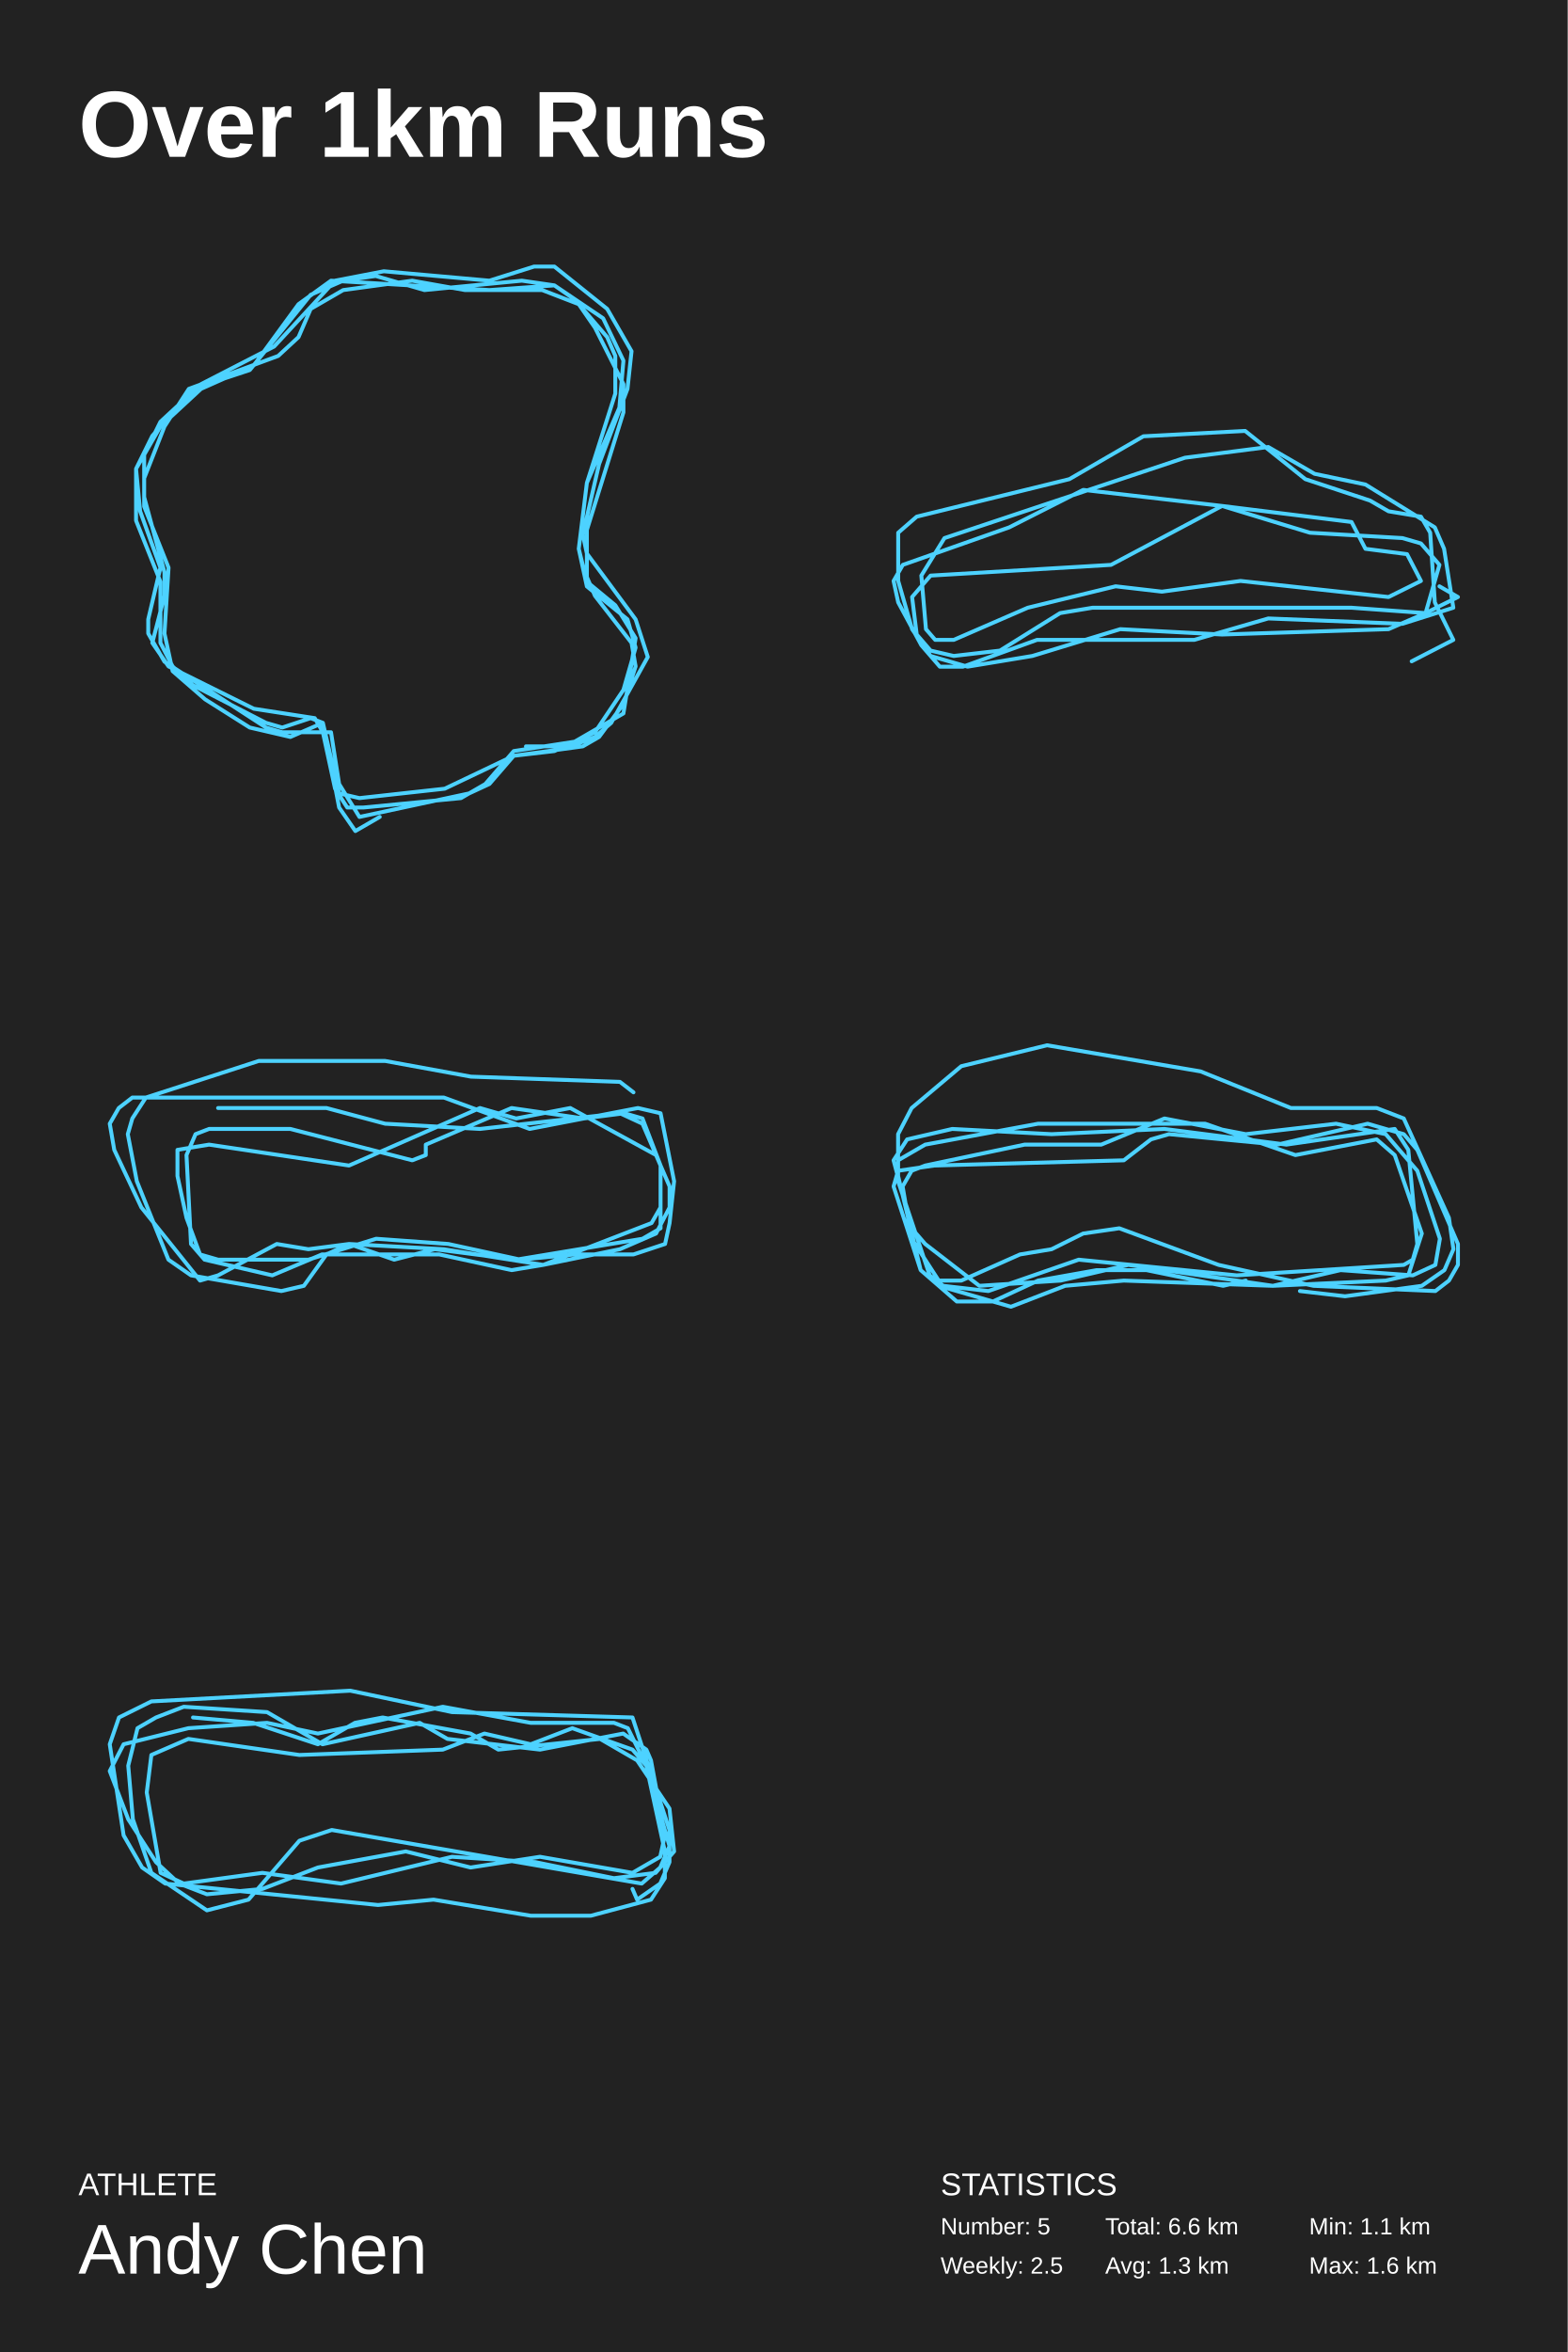
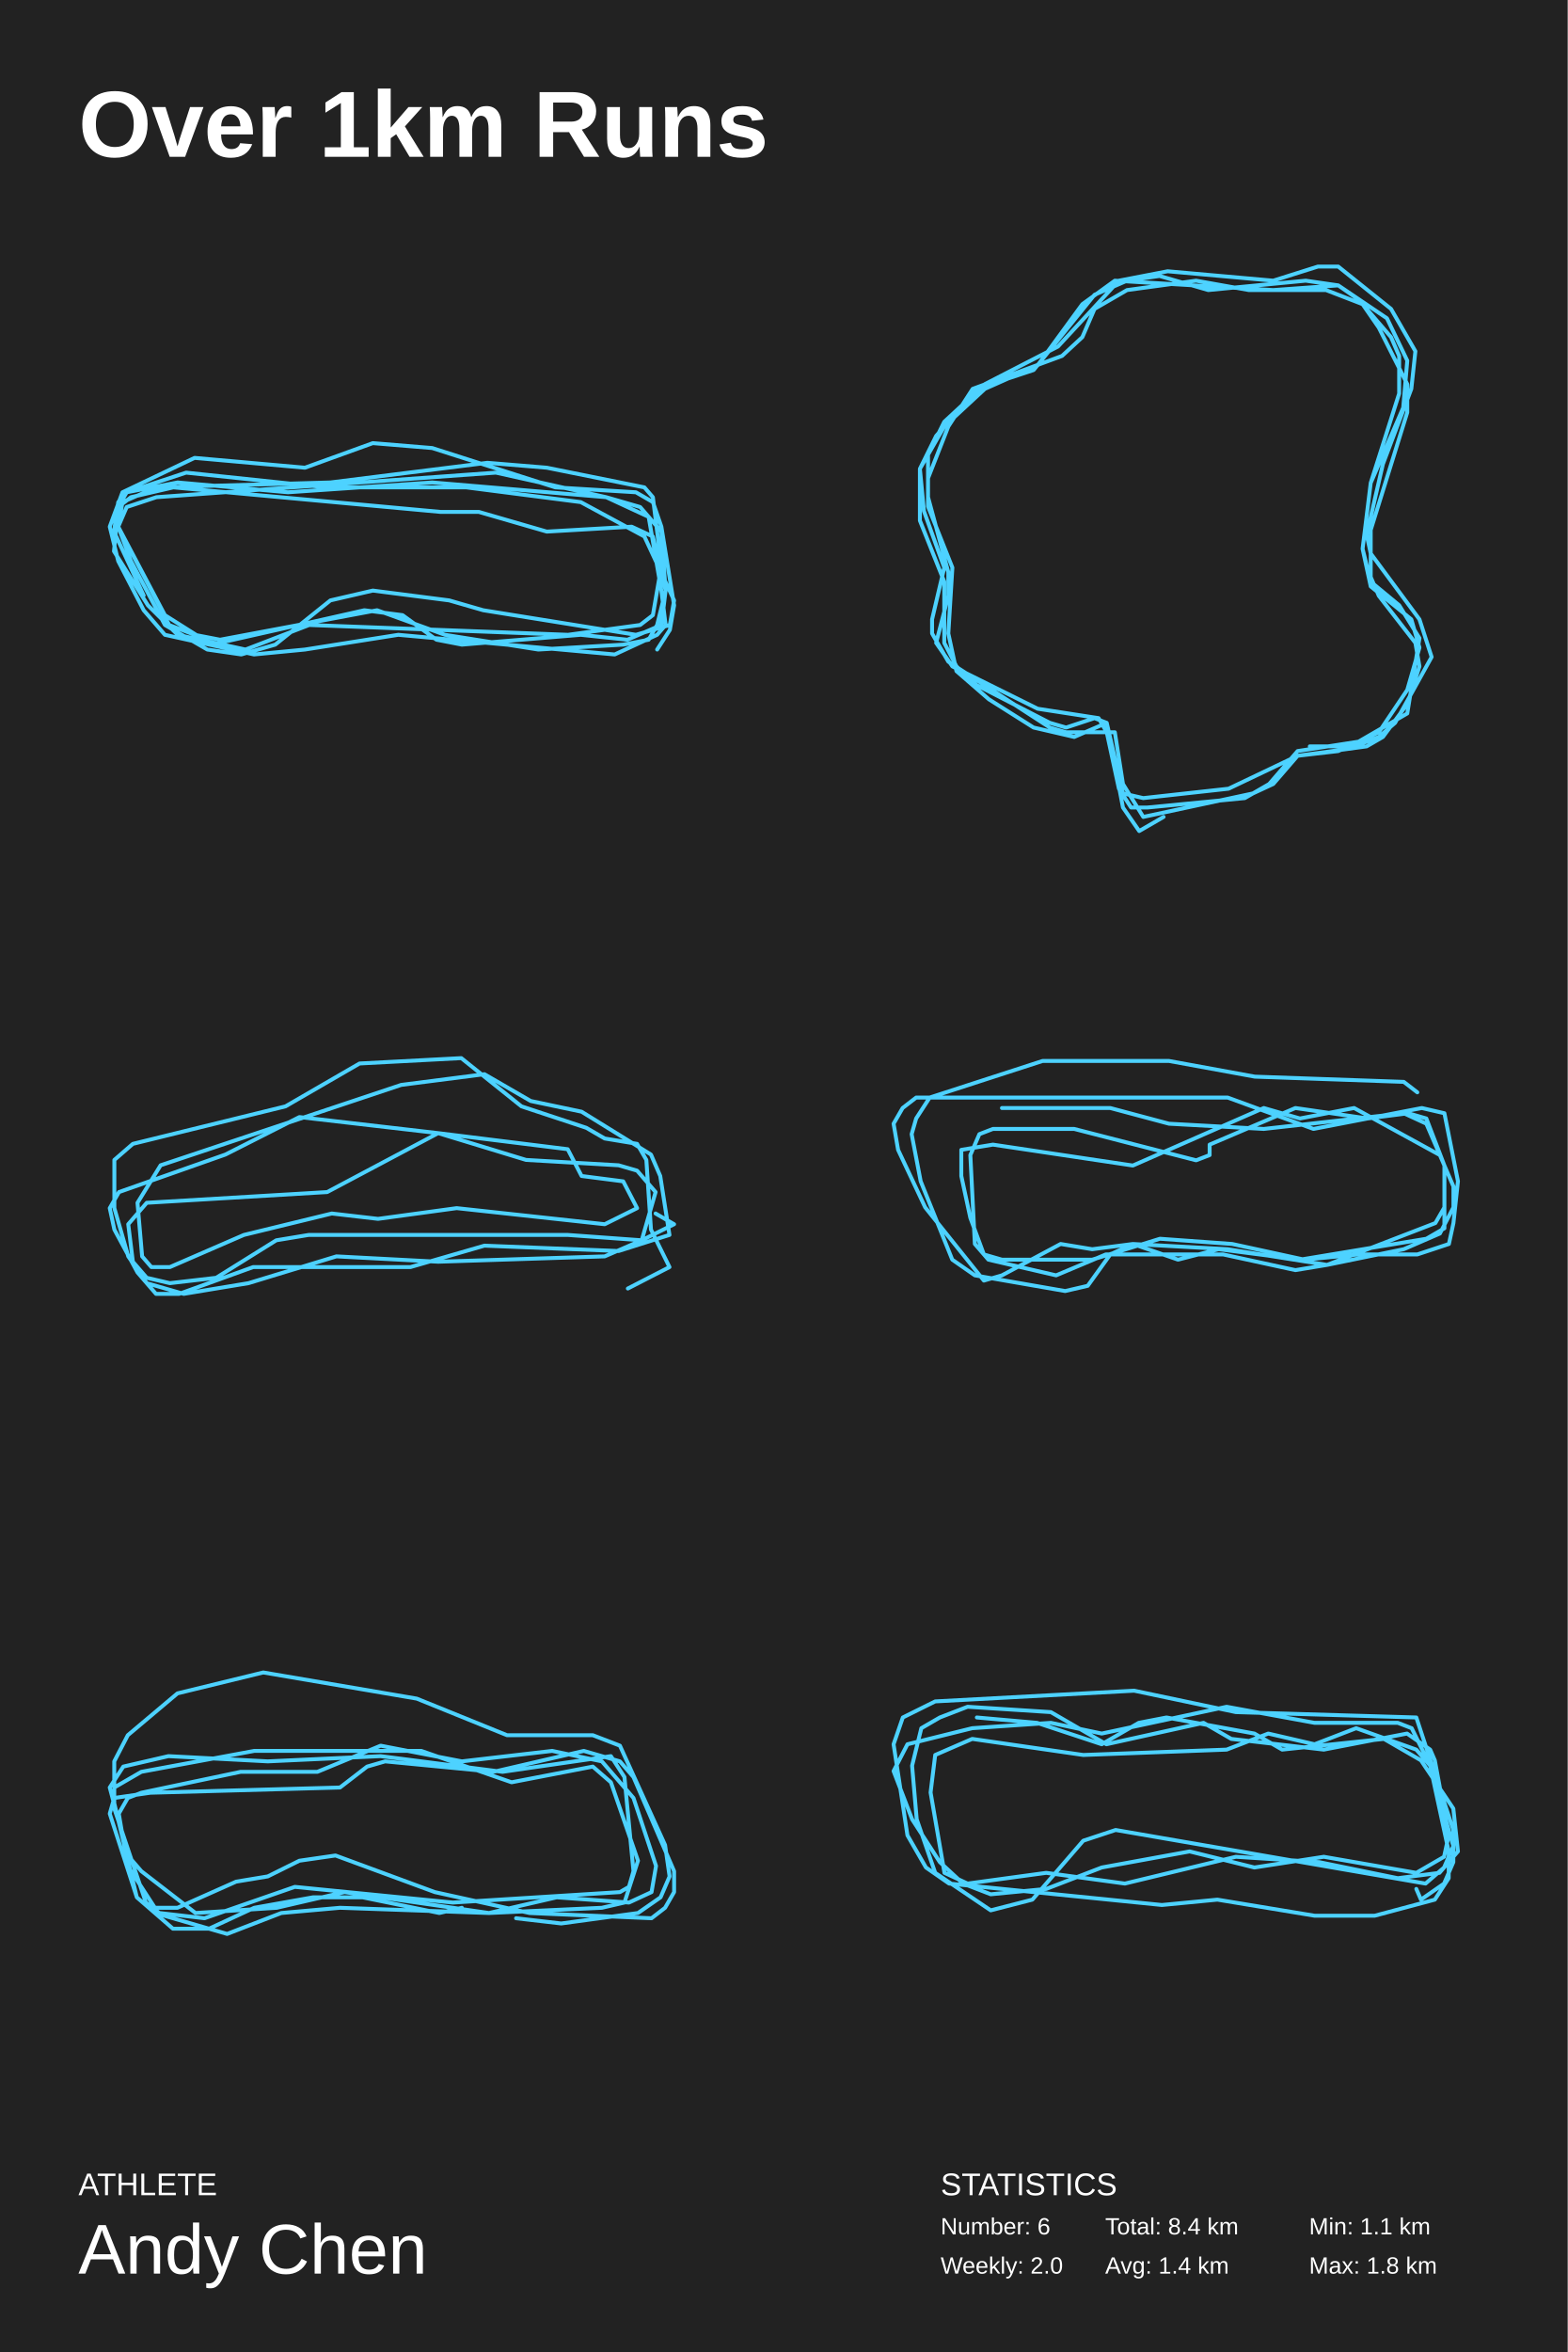
<svg xmlns="http://www.w3.org/2000/svg" baseProfile="full" height="300mm" version="1.1" viewBox="0,0,200,300" width="200mm">
  <defs />
  <rect fill="#222222" height="300" width="200" x="0" y="0" />
  <text fill="#FFFFFF" style="font-size:12px; font-family:Arial; font-weight:bold;" x="10" y="20">Over 1km Runs</text>
  <text fill="#FFFFFF" style="font-size:4px; font-family:Arial" x="10" y="280">ATHLETE</text>
  <text fill="#FFFFFF" style="font-size:9px; font-family:Arial" x="10" y="290">Andy Chen</text>
  <text fill="#FFFFFF" style="font-size:4px; font-family:Arial" x="120" y="280">STATISTICS</text>
-   <text fill="#FFFFFF" style="font-size:3px; font-family:Arial" x="120" y="285">Number: 5</text>
-   <text fill="#FFFFFF" style="font-size:3px; font-family:Arial" x="120" y="290">Weekly: 2.5</text>
-   <text fill="#FFFFFF" style="font-size:3px; font-family:Arial" x="141" y="285">Total: 6.6 km</text>
-   <text fill="#FFFFFF" style="font-size:3px; font-family:Arial" x="141" y="290">Avg: 1.3 km</text>
+   <text fill="#FFFFFF" style="font-size:3px; font-family:Arial" x="120" y="285">Number: 6</text>
+   <text fill="#FFFFFF" style="font-size:3px; font-family:Arial" x="120" y="290">Weekly: 2.0</text>
+   <text fill="#FFFFFF" style="font-size:3px; font-family:Arial" x="141" y="285">Total: 8.4 km</text>
+   <text fill="#FFFFFF" style="font-size:3px; font-family:Arial" x="141" y="290">Avg: 1.4 km</text>
  <text fill="#FFFFFF" style="font-size:3px; font-family:Arial" x="167" y="285">Min: 1.1 km</text>
-   <text fill="#FFFFFF" style="font-size:3px; font-family:Arial" x="167" y="290">Max: 1.6 km</text>
-   <polyline fill="none" points="67.099,95.2 72.798,95.2 75.907,94 77.98,92.2 82.643,83.8 81.089,79 74.871,70.6 74.353,68.2 76.425,59.2 80.052,49.6 80.57,44.8 77.462,39.4 70.726,34.0 68.135,34.0 62.435,35.8 48.964,34.6 42.746,35.8 34.974,44.2 25.647,49 20.466,53.8 18.393,58 18.393,64.6 21.502,72.4 20.984,80.8 22.02,85.6 26.165,89.2 31.865,92.8 37.046,94 41.192,92.2 43.264,101.2 45.855,101.8 56.736,100.6 65.544,96.4 70.726,95.8 75.907,93.4 79.534,88 81.089,82.6 80.052,79 74.871,74.8 73.835,70 74.871,61.6 79.016,52 79.534,46 76.943,40.6 70.726,36.4 66.581,35.8 54.145,37 47.927,35.2 43.782,35.8 39.637,37.6 31.865,47.2 24.611,49.6 19.43,55.6 17.357,59.8 17.875,65.2 20.466,72.4 18.911,79 18.911,80.8 20.984,84.4 33.938,92.8 36.01,93.4 42.228,93.4 43.264,100 45.855,104.2 59.845,101.2 62.435,100 65.544,96.4 74.353,95.2 76.425,94 79.534,89.8 81.089,85 80.57,82 75.907,76 74.871,73.6 74.871,67.6 79.534,52.6 79.534,49 75.907,41.8 73.835,38.8 69.171,37 59.327,37 52.591,35.8 43.782,37 39.637,39.4 38.083,43 35.492,45.4 24.093,49.6 20.984,54.4 18.393,61 18.393,63.4 20.984,73 20.984,76 19.43,82 21.502,85 32.383,90.4 40.155,91.6 41.192,93.4 42.746,100.6 44.3,103 46.373,103 58.808,101.8 61.917,100 65.544,95.8 73.316,94.6 79.534,91 81.089,81.4 78.498,77.2 74.871,74.2 73.835,70 74.871,61.6 78.498,50.2 78.498,45.4 77.462,43 73.316,38.2 70.726,36.4 62.435,37 42.228,35.8 38.083,38.8 32.383,46.6 25.647,49.6 20.466,54.4 17.357,59.8 17.357,66.4 20.466,74.2 20.466,82 22.02,85 24.611,87.4 33.938,92.2 36.01,92.8 39.637,91.6 41.192,92.2 43.264,103 45.337,106.0 48.446,104.2" stroke="#4dd2ff" stroke-linecap="round" stroke-linejoin="round" stroke-width="0.5" />
-   <polyline fill="none" points="180.098,84.351 185.41,81.618 183.049,76.834 182.459,67.95 181.279,65.9 177.148,65.216 174.787,63.849 166.525,61.116 158.852,54.965 145.869,55.649 136.426,61.116 116.951,65.9 114.59,67.95 114.59,74.1 116.361,80.251 118.721,83.668 123.443,85.035 131.705,83.668 142.918,80.251 155.902,80.934 177.148,80.251 181.869,78.201 183.639,72.05 181.279,69.317 178.918,68.633 167.115,67.95 155.902,64.533 138.197,62.483 128.754,67.266 115.18,72.05 114.0,74.1 114.59,76.834 117.541,82.301 119.902,85.035 122.852,85.035 132.295,81.618 152.361,81.618 161.803,78.884 178.918,79.568 185.41,77.517 184.23,70 183.049,67.266 174.197,61.799 167.705,60.433 161.803,57.016 151.18,58.382 120.492,68.633 117.541,73.417 118.131,80.251 119.311,81.618 121.672,81.618 131.115,77.517 142.328,74.784 148.23,75.467 158.262,74.1 177.148,76.151 181.279,74.1 179.508,70.683 174.197,70 172.426,66.583 155.902,64.533 141.738,72.05 118.721,73.417 116.361,76.151 116.951,80.934 118.721,82.984 121.672,83.668 127.574,82.984 135.246,78.201 139.377,77.517 172.426,77.517 181.869,78.201 186.0,76.151 183.639,74.784" stroke="#4dd2ff" stroke-linecap="round" stroke-linejoin="round" stroke-width="0.5" />
-   <polyline fill="none" points="80.816,139.328 79.088,137.994 60.08,137.327 49.136,135.326 33.008,135.326 18.608,139.995 16.88,142.663 16.304,144.664 17.456,150.667 21.488,160.672 24.368,162.673 35.888,164.674 38.768,164.007 41.648,160.005 44.528,158.671 56.624,159.338 69.296,161.339 79.088,159.338 83.696,157.337 85.424,154.002 85.424,151.334 83.696,147.332 72.752,141.329 65.84,142.663 61.232,141.329 44.528,148.666 26.672,145.998 22.64,146.665 22.64,150 23.792,155.336 25.52,160.005 27.824,160.672 39.344,160.672 47.984,158.004 57.2,158.671 66.416,160.672 73.328,160.005 80.816,160.005 84.848,158.671 85.424,156.003 86.0,150.667 84.272,141.996 81.392,141.329 67.568,143.997 56.624,139.995 16.88,139.995 15.152,141.329 14.0,143.33 14.576,146.665 18.032,154.002 25.52,163.34 27.824,162.673 35.312,158.671 39.344,159.338 44.528,158.671 50.288,160.672 55.472,159.338 65.84,160.672 81.968,158.004 84.272,156.67 84.272,148.666 81.968,142.663 79.664,141.996 74.48,142.663 65.264,141.329 54.32,145.998 54.32,147.332 52.592,147.999 37.04,143.997 26.672,143.997 24.944,144.664 23.792,147.332 24.368,158.671 26.096,160.672 34.736,162.673 41.072,160.005 49.136,160.005 56.048,160.005 65.264,162.006 69.296,161.339 83.12,156.003 84.272,154.002 84.272,148.666 81.968,143.33 79.088,141.996 61.232,143.997 49.136,143.33 41.648,141.329 27.824,141.329" stroke="#4dd2ff" stroke-linecap="round" stroke-linejoin="round" stroke-width="0.5" />
-   <polyline fill="none" points="165.84,164.674 171.6,165.341 181.392,164.007 184.272,162.006 185.424,159.338 184.848,155.336 179.088,142.663 175.632,141.329 164.688,141.329 153.168,136.66 133.584,133.325 122.64,135.993 116.304,141.329 114.576,144.664 114.576,150 117.456,162.006 119.76,164.007 128.976,166.675 135.888,164.007 143.376,163.34 162.384,164.007 176.784,163.34 179.664,162.673 181.392,157.337 177.936,147.332 175.632,145.331 165.264,147.332 153.744,143.33 132.432,143.33 118.032,145.998 114.576,147.999 114.576,150.667 118.608,162.673 120.336,164.007 126.096,164.674 137.616,160.672 157.776,162.673 179.088,161.339 180.24,160.672 180.816,158.671 179.664,146.665 177.936,143.997 164.112,145.998 148.56,143.997 134.16,144.664 121.488,143.997 115.728,145.331 114.0,147.999 116.304,156.67 118.032,158.671 124.944,164.007 135.312,163.34 143.952,161.339 162.384,164.007 171.024,162.006 180.24,162.673 183.12,161.339 183.696,158.004 180.816,149.333 176.784,144.664 170.448,143.33 158.928,144.664 148.56,142.663 140.496,145.998 130.704,145.998 118.032,148.666 116.304,149.333 115.152,151.334 116.304,158.004 119.76,163.34 122.64,163.34 130.128,160.005 134.16,159.338 138.192,157.337 142.8,156.67 155.472,161.339 167.568,164.007 183.12,164.674 184.848,163.34 186.0,161.339 186.0,158.671 180.816,146.665 179.088,144.664 174.48,143.33 162.96,145.998 149.136,144.664 146.832,145.331 143.376,147.999 119.184,148.666 114.576,149.333 114.0,151.334 117.456,162.006 122.064,166.008 126.672,166.008 132.432,163.34 139.92,162.006 146.256,162.006 156.048,164.007 158.928,163.34" stroke="#4dd2ff" stroke-linecap="round" stroke-linejoin="round" stroke-width="0.5" />
-   <polyline fill="none" points="80.689,240.934 81.279,242.301 84.23,240.251 85.41,237.517 85.41,233.417 80.689,219.066 57.672,218.382 44.689,215.649 19.311,217.016 15.18,219.066 14.0,222.483 15.77,234.1 18.131,238.201 21.082,240.251 48.23,242.984 55.311,242.301 67.705,244.351 75.377,244.351 83.049,242.301 84.82,239.567 84.82,236.151 82.459,225.216 80.098,220.433 78.328,219.749 67.705,219.749 56.492,217.699 40.557,221.116 34.066,219.749 24.033,220.433 15.77,222.483 14.0,225.9 16.361,232.05 19.902,237.517 22.852,240.251 26.393,241.618 33.475,240.934 40.557,238.201 51.77,236.151 60.033,238.201 68.885,236.834 80.689,238.884 84.23,236.834 84.82,234.1 83.049,224.533 82.459,223.166 79.508,221.116 68.885,223.166 57.082,221.799 53.541,219.749 41.148,222.483 34.066,218.382 23.443,217.699 19.902,219.066 17.541,220.433 16.361,225.216 16.951,232.05 19.311,238.884 26.393,243.668 31.705,242.301 38.197,234.784 42.328,233.417 81.869,240.251 84.23,238.201 85.41,235.467 82.459,225.216 80.689,223.166 73.016,220.433 67.705,222.483 61.803,221.116 56.492,223.166 38.197,223.849 24.033,221.799 19.311,223.849 18.721,228.633 20.492,238.884 23.443,240.251 33.475,238.884 43.508,240.251 57.672,236.834 68.295,237.517 78.328,239.567 83.639,238.884 86.0,236.151 85.41,230.683 81.279,224.533 76.557,221.799 63.574,223.166 60.033,221.116 48.82,219.066 45.279,219.749 40.557,222.483 32.295,219.749 24.623,219.066" stroke="#4dd2ff" stroke-linecap="round" stroke-linejoin="round" stroke-width="0.5" />
+   <text fill="#FFFFFF" style="font-size:3px; font-family:Arial" x="167" y="290">Max: 1.8 km</text>
+   <polyline fill="none" points="83.835,82.851 85.459,80.343 86.0,77.209 84.376,67.179 83.293,64.045 81.128,62.791 70.842,62.164 55.143,57.149 47.564,56.522 38.902,59.657 24.827,58.403 15.624,62.791 14.0,67.179 15.083,71.567 18.331,77.836 21.038,80.97 32.406,83.478 38.902,82.851 50.812,80.97 78.421,83.478 83.835,80.97 84.917,79.717 84.376,75.328 82.752,65.925 77.338,63.418 63.263,60.284 19.955,63.418 16.165,64.672 15.083,67.179 21.579,79.717 24.827,80.97 28.075,81.597 48.105,77.836 56.767,80.97 68.677,82.851 79.504,82.224 82.752,81.597 83.835,79.717 84.917,75.328 84.376,67.806 81.669,64.672 77.338,63.418 55.143,61.537 36.737,62.791 22.662,61.537 16.165,62.791 15.083,64.672 14.541,70.313 18.872,77.209 22.662,80.97 31.323,82.851 39.444,79.717 72.466,80.97 81.669,79.717 83.293,78.463 84.376,72.194 83.293,63.418 82.211,62.164 69.759,59.657 62.18,59.03 42.15,61.537 19.955,62.164 15.624,64.045 15.083,67.179 21.038,78.463 26.992,82.224 46.481,77.836 51.353,78.463 55.684,81.597 58.932,82.224 74.09,80.97 80.045,81.597 84.376,79.717 84.917,75.328 83.293,68.433 80.586,67.179 69.759,67.806 61.098,65.298 56.226,65.298 22.12,62.164 16.707,63.418 15.083,64.672 15.083,67.179 16.707,71.567 21.038,79.717 26.451,82.851 30.782,83.478 35.113,82.224 42.15,76.582 47.564,75.328 57.308,76.582 61.639,77.836 81.128,80.97 85.459,79.717 86.0,76.582 82.211,68.433 74.09,64.045 59.474,62.164 41.609,62.164 23.744,60.284 16.165,62.791 15.083,64.045 14.541,67.806 18.331,75.955" stroke="#4dd2ff" stroke-linecap="round" stroke-linejoin="round" stroke-width="0.5" />
+   <polyline fill="none" points="167.099,95.2 172.798,95.2 175.907,94 177.98,92.2 182.643,83.8 181.089,79 174.871,70.6 174.353,68.2 176.425,59.2 180.052,49.6 180.57,44.8 177.462,39.4 170.726,34.0 168.135,34.0 162.435,35.8 148.964,34.6 142.746,35.8 134.974,44.2 125.647,49 120.466,53.8 118.393,58 118.393,64.6 121.502,72.4 120.984,80.8 122.02,85.6 126.165,89.2 131.865,92.8 137.046,94 141.192,92.2 143.264,101.2 145.855,101.8 156.736,100.6 165.544,96.4 170.726,95.8 175.907,93.4 179.534,88 181.089,82.6 180.052,79 174.871,74.8 173.835,70 174.871,61.6 179.016,52 179.534,46 176.943,40.6 170.726,36.4 166.581,35.8 154.145,37 147.927,35.2 143.782,35.8 139.637,37.6 131.865,47.2 124.611,49.6 119.43,55.6 117.357,59.8 117.875,65.2 120.466,72.4 118.911,79 118.911,80.8 120.984,84.4 133.938,92.8 136.01,93.4 142.228,93.4 143.264,100 145.855,104.2 159.845,101.2 162.435,100 165.544,96.4 174.353,95.2 176.425,94 179.534,89.8 181.089,85 180.57,82 175.907,76 174.871,73.6 174.871,67.6 179.534,52.6 179.534,49 175.907,41.8 173.835,38.8 169.171,37 159.327,37 152.591,35.8 143.782,37 139.637,39.4 138.083,43 135.492,45.4 124.093,49.6 120.984,54.4 118.393,61 118.393,63.4 120.984,73 120.984,76 119.43,82 121.502,85 132.383,90.4 140.155,91.6 141.192,93.4 142.746,100.6 144.3,103 146.373,103 158.808,101.8 161.917,100 165.544,95.8 173.316,94.6 179.534,91 181.089,81.4 178.498,77.2 174.871,74.2 173.835,70 174.871,61.6 178.498,50.2 178.498,45.4 177.462,43 173.316,38.2 170.726,36.4 162.435,37 142.228,35.8 138.083,38.8 132.383,46.6 125.647,49.6 120.466,54.4 117.357,59.8 117.357,66.4 120.466,74.2 120.466,82 122.02,85 124.611,87.4 133.938,92.2 136.01,92.8 139.637,91.6 141.192,92.2 143.264,103 145.337,106.0 148.446,104.2" stroke="#4dd2ff" stroke-linecap="round" stroke-linejoin="round" stroke-width="0.5" />
+   <polyline fill="none" points="80.098,164.351 85.41,161.618 83.049,156.834 82.459,147.95 81.279,145.9 77.148,145.216 74.787,143.849 66.525,141.116 58.852,134.965 45.869,135.649 36.426,141.116 16.951,145.9 14.59,147.95 14.59,154.1 16.361,160.251 18.721,163.668 23.443,165.035 31.705,163.668 42.918,160.251 55.902,160.934 77.148,160.251 81.869,158.201 83.639,152.05 81.279,149.317 78.918,148.633 67.115,147.95 55.902,144.533 38.197,142.483 28.754,147.266 15.18,152.05 14.0,154.1 14.59,156.834 17.541,162.301 19.902,165.035 22.852,165.035 32.295,161.618 52.361,161.618 61.803,158.884 78.918,159.568 85.41,157.517 84.23,150 83.049,147.266 74.197,141.799 67.705,140.433 61.803,137.016 51.18,138.382 20.492,148.633 17.541,153.417 18.131,160.251 19.311,161.618 21.672,161.618 31.115,157.517 42.328,154.784 48.23,155.467 58.262,154.1 77.148,156.151 81.279,154.1 79.508,150.683 74.197,150 72.426,146.583 55.902,144.533 41.738,152.05 18.721,153.417 16.361,156.151 16.951,160.934 18.721,162.984 21.672,163.668 27.574,162.984 35.246,158.201 39.377,157.517 72.426,157.517 81.869,158.201 86.0,156.151 83.639,154.784" stroke="#4dd2ff" stroke-linecap="round" stroke-linejoin="round" stroke-width="0.5" />
+   <polyline fill="none" points="180.816,139.328 179.088,137.994 160.08,137.327 149.136,135.326 133.008,135.326 118.608,139.995 116.88,142.663 116.304,144.664 117.456,150.667 121.488,160.672 124.368,162.673 135.888,164.674 138.768,164.007 141.648,160.005 144.528,158.671 156.624,159.338 169.296,161.339 179.088,159.338 183.696,157.337 185.424,154.002 185.424,151.334 183.696,147.332 172.752,141.329 165.84,142.663 161.232,141.329 144.528,148.666 126.672,145.998 122.64,146.665 122.64,150 123.792,155.336 125.52,160.005 127.824,160.672 139.344,160.672 147.984,158.004 157.2,158.671 166.416,160.672 173.328,160.005 180.816,160.005 184.848,158.671 185.424,156.003 186.0,150.667 184.272,141.996 181.392,141.329 167.568,143.997 156.624,139.995 116.88,139.995 115.152,141.329 114.0,143.33 114.576,146.665 118.032,154.002 125.52,163.34 127.824,162.673 135.312,158.671 139.344,159.338 144.528,158.671 150.288,160.672 155.472,159.338 165.84,160.672 181.968,158.004 184.272,156.67 184.272,148.666 181.968,142.663 179.664,141.996 174.48,142.663 165.264,141.329 154.32,145.998 154.32,147.332 152.592,147.999 137.04,143.997 126.672,143.997 124.944,144.664 123.792,147.332 124.368,158.671 126.096,160.672 134.736,162.673 141.072,160.005 149.136,160.005 156.048,160.005 165.264,162.006 169.296,161.339 183.12,156.003 184.272,154.002 184.272,148.666 181.968,143.33 179.088,141.996 161.232,143.997 149.136,143.33 141.648,141.329 127.824,141.329" stroke="#4dd2ff" stroke-linecap="round" stroke-linejoin="round" stroke-width="0.5" />
+   <polyline fill="none" points="65.84,244.674 71.6,245.341 81.392,244.007 84.272,242.006 85.424,239.338 84.848,235.336 79.088,222.663 75.632,221.329 64.688,221.329 53.168,216.66 33.584,213.325 22.64,215.993 16.304,221.329 14.576,224.664 14.576,230 17.456,242.006 19.76,244.007 28.976,246.675 35.888,244.007 43.376,243.34 62.384,244.007 76.784,243.34 79.664,242.673 81.392,237.337 77.936,227.332 75.632,225.331 65.264,227.332 53.744,223.33 32.432,223.33 18.032,225.998 14.576,227.999 14.576,230.667 18.608,242.673 20.336,244.007 26.096,244.674 37.616,240.672 57.776,242.673 79.088,241.339 80.24,240.672 80.816,238.671 79.664,226.665 77.936,223.997 64.112,225.998 48.56,223.997 34.16,224.664 21.488,223.997 15.728,225.331 14.0,227.999 16.304,236.67 18.032,238.671 24.944,244.007 35.312,243.34 43.952,241.339 62.384,244.007 71.024,242.006 80.24,242.673 83.12,241.339 83.696,238.004 80.816,229.333 76.784,224.664 70.448,223.33 58.928,224.664 48.56,222.663 40.496,225.998 30.704,225.998 18.032,228.666 16.304,229.333 15.152,231.334 16.304,238.004 19.76,243.34 22.64,243.34 30.128,240.005 34.16,239.338 38.192,237.337 42.8,236.67 55.472,241.339 67.568,244.007 83.12,244.674 84.848,243.34 86.0,241.339 86.0,238.671 80.816,226.665 79.088,224.664 74.48,223.33 62.96,225.998 49.136,224.664 46.832,225.331 43.376,227.999 19.184,228.666 14.576,229.333 14.0,231.334 17.456,242.006 22.064,246.008 26.672,246.008 32.432,243.34 39.92,242.006 46.256,242.006 56.048,244.007 58.928,243.34" stroke="#4dd2ff" stroke-linecap="round" stroke-linejoin="round" stroke-width="0.5" />
+   <polyline fill="none" points="180.689,240.934 181.279,242.301 184.23,240.251 185.41,237.517 185.41,233.417 180.689,219.066 157.672,218.382 144.689,215.649 119.311,217.016 115.18,219.066 114.0,222.483 115.77,234.1 118.131,238.201 121.082,240.251 148.23,242.984 155.311,242.301 167.705,244.351 175.377,244.351 183.049,242.301 184.82,239.567 184.82,236.151 182.459,225.216 180.098,220.433 178.328,219.749 167.705,219.749 156.492,217.699 140.557,221.116 134.066,219.749 124.033,220.433 115.77,222.483 114.0,225.9 116.361,232.05 119.902,237.517 122.852,240.251 126.393,241.618 133.475,240.934 140.557,238.201 151.77,236.151 160.033,238.201 168.885,236.834 180.689,238.884 184.23,236.834 184.82,234.1 183.049,224.533 182.459,223.166 179.508,221.116 168.885,223.166 157.082,221.799 153.541,219.749 141.148,222.483 134.066,218.382 123.443,217.699 119.902,219.066 117.541,220.433 116.361,225.216 116.951,232.05 119.311,238.884 126.393,243.668 131.705,242.301 138.197,234.784 142.328,233.417 181.869,240.251 184.23,238.201 185.41,235.467 182.459,225.216 180.689,223.166 173.016,220.433 167.705,222.483 161.803,221.116 156.492,223.166 138.197,223.849 124.033,221.799 119.311,223.849 118.721,228.633 120.492,238.884 123.443,240.251 133.475,238.884 143.508,240.251 157.672,236.834 168.295,237.517 178.328,239.567 183.639,238.884 186.0,236.151 185.41,230.683 181.279,224.533 176.557,221.799 163.574,223.166 160.033,221.116 148.82,219.066 145.279,219.749 140.557,222.483 132.295,219.749 124.623,219.066" stroke="#4dd2ff" stroke-linecap="round" stroke-linejoin="round" stroke-width="0.5" />
</svg>
